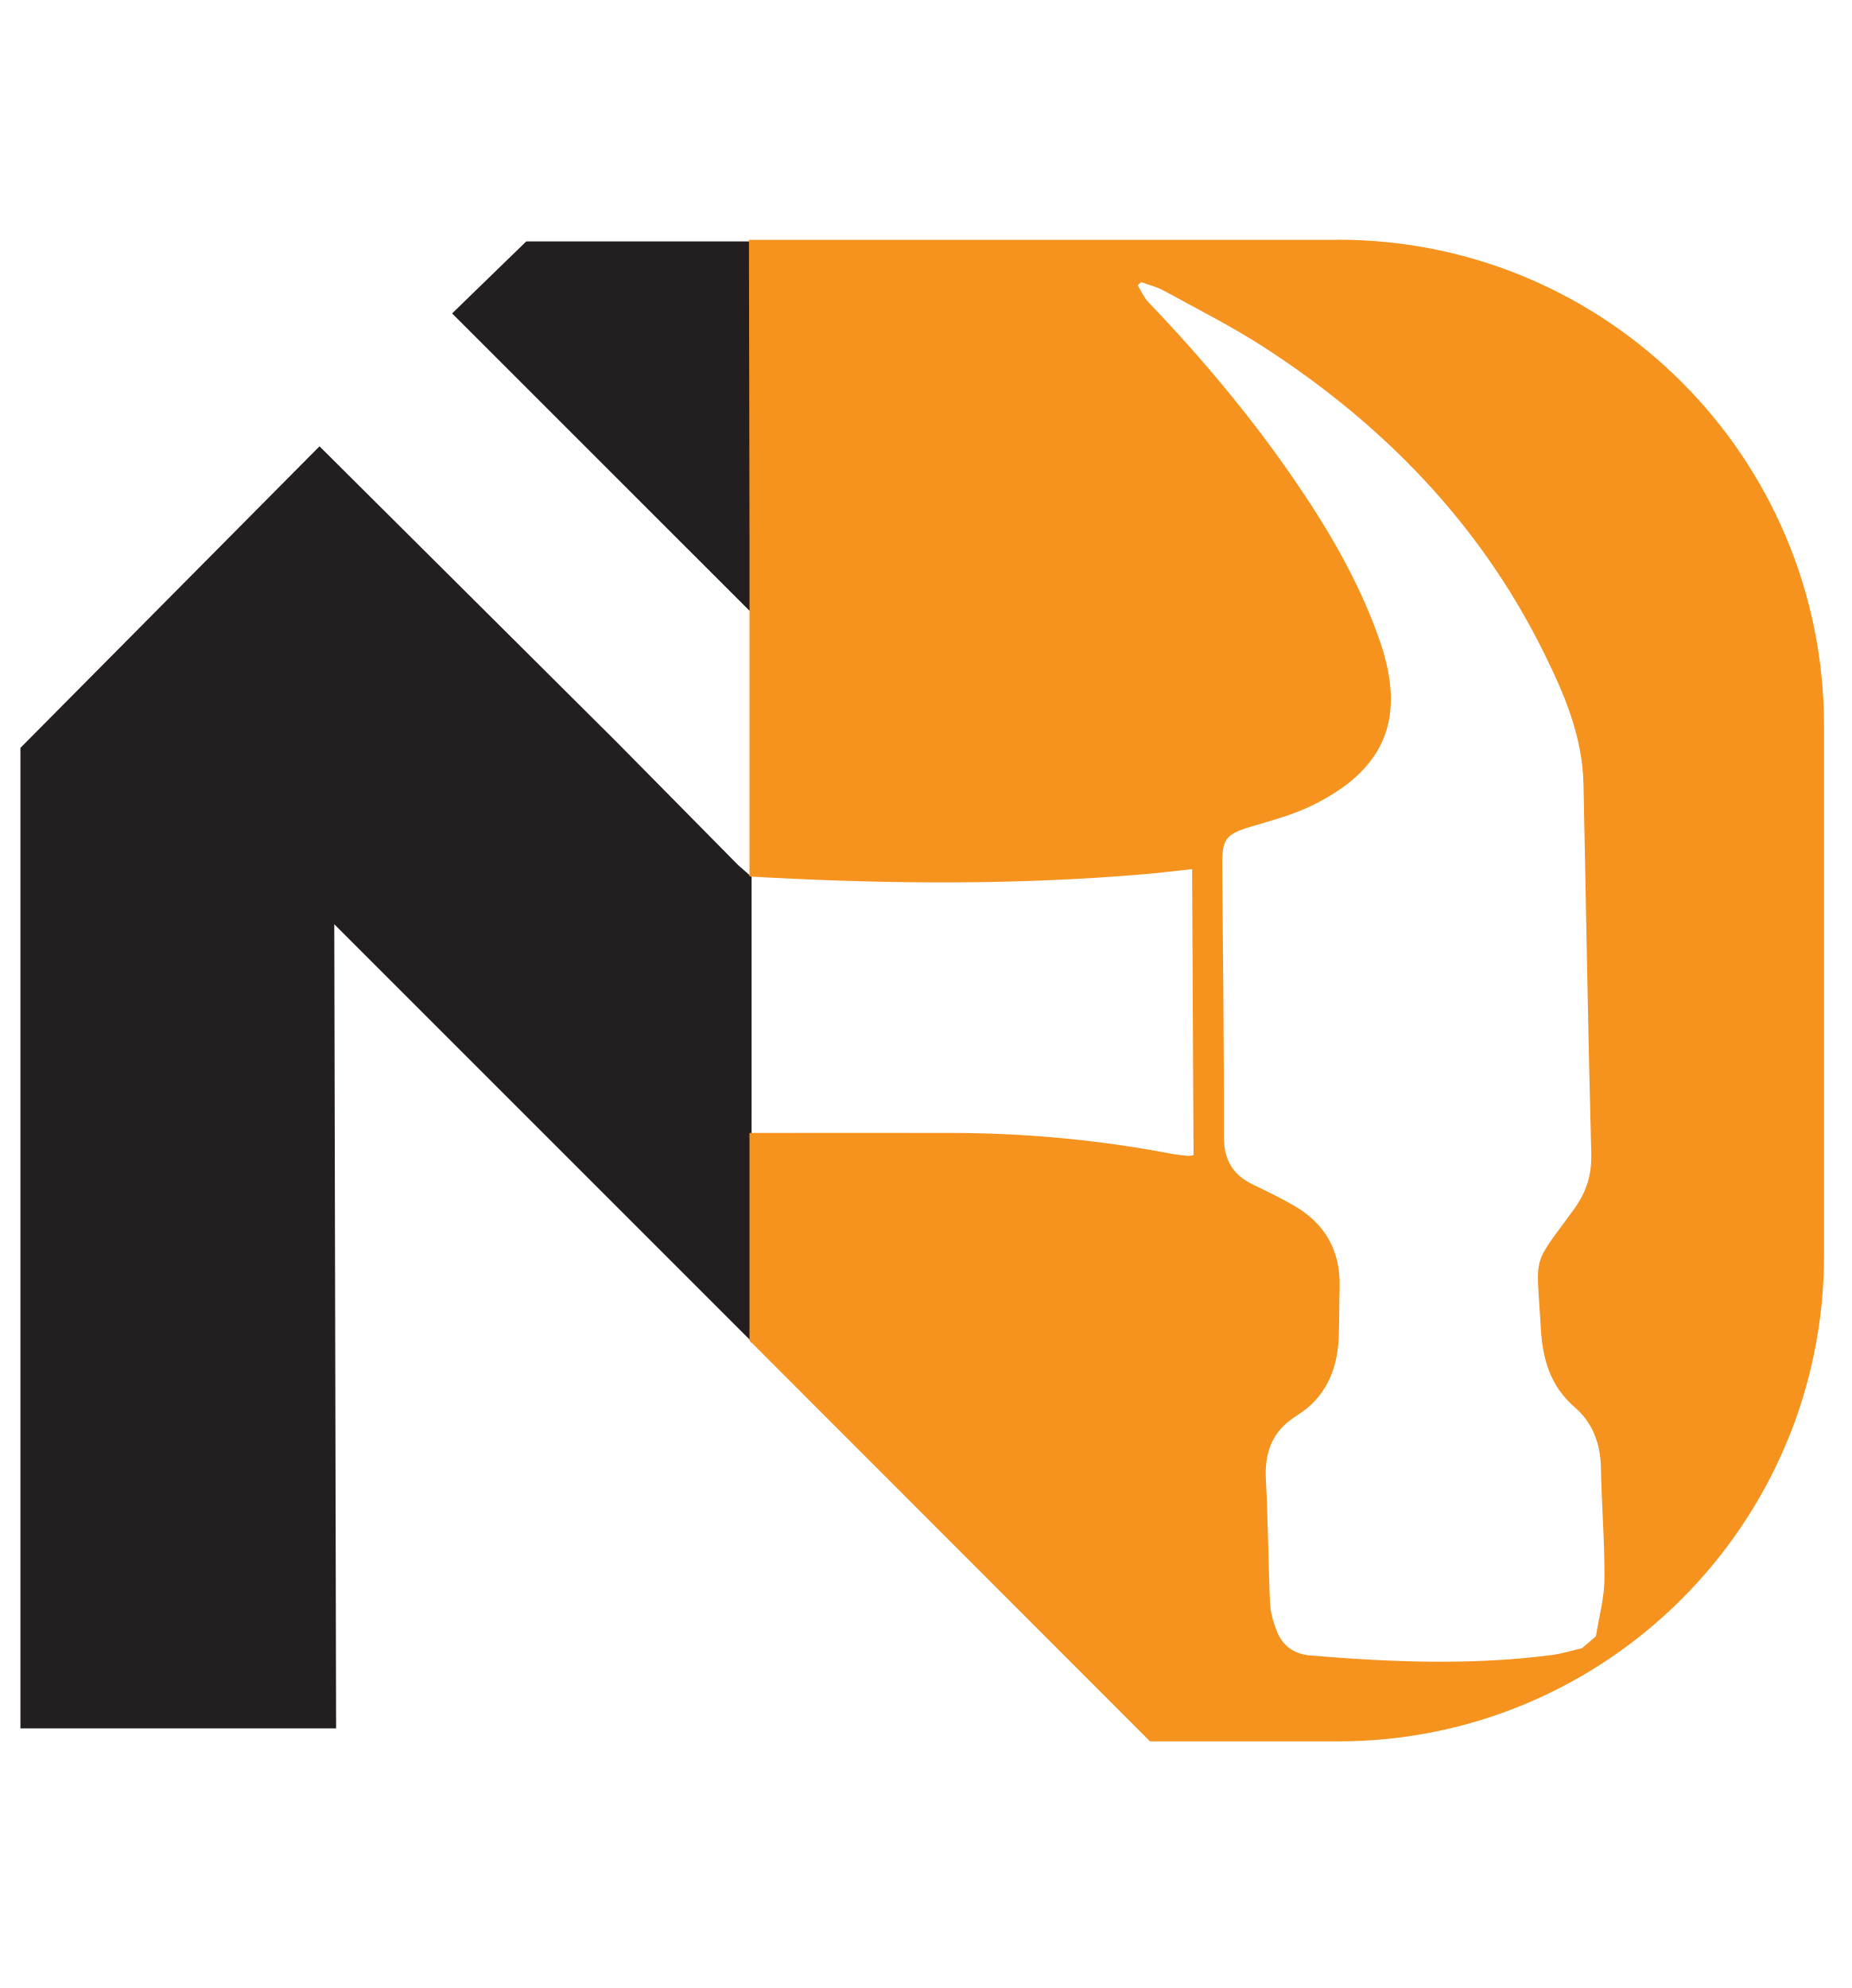
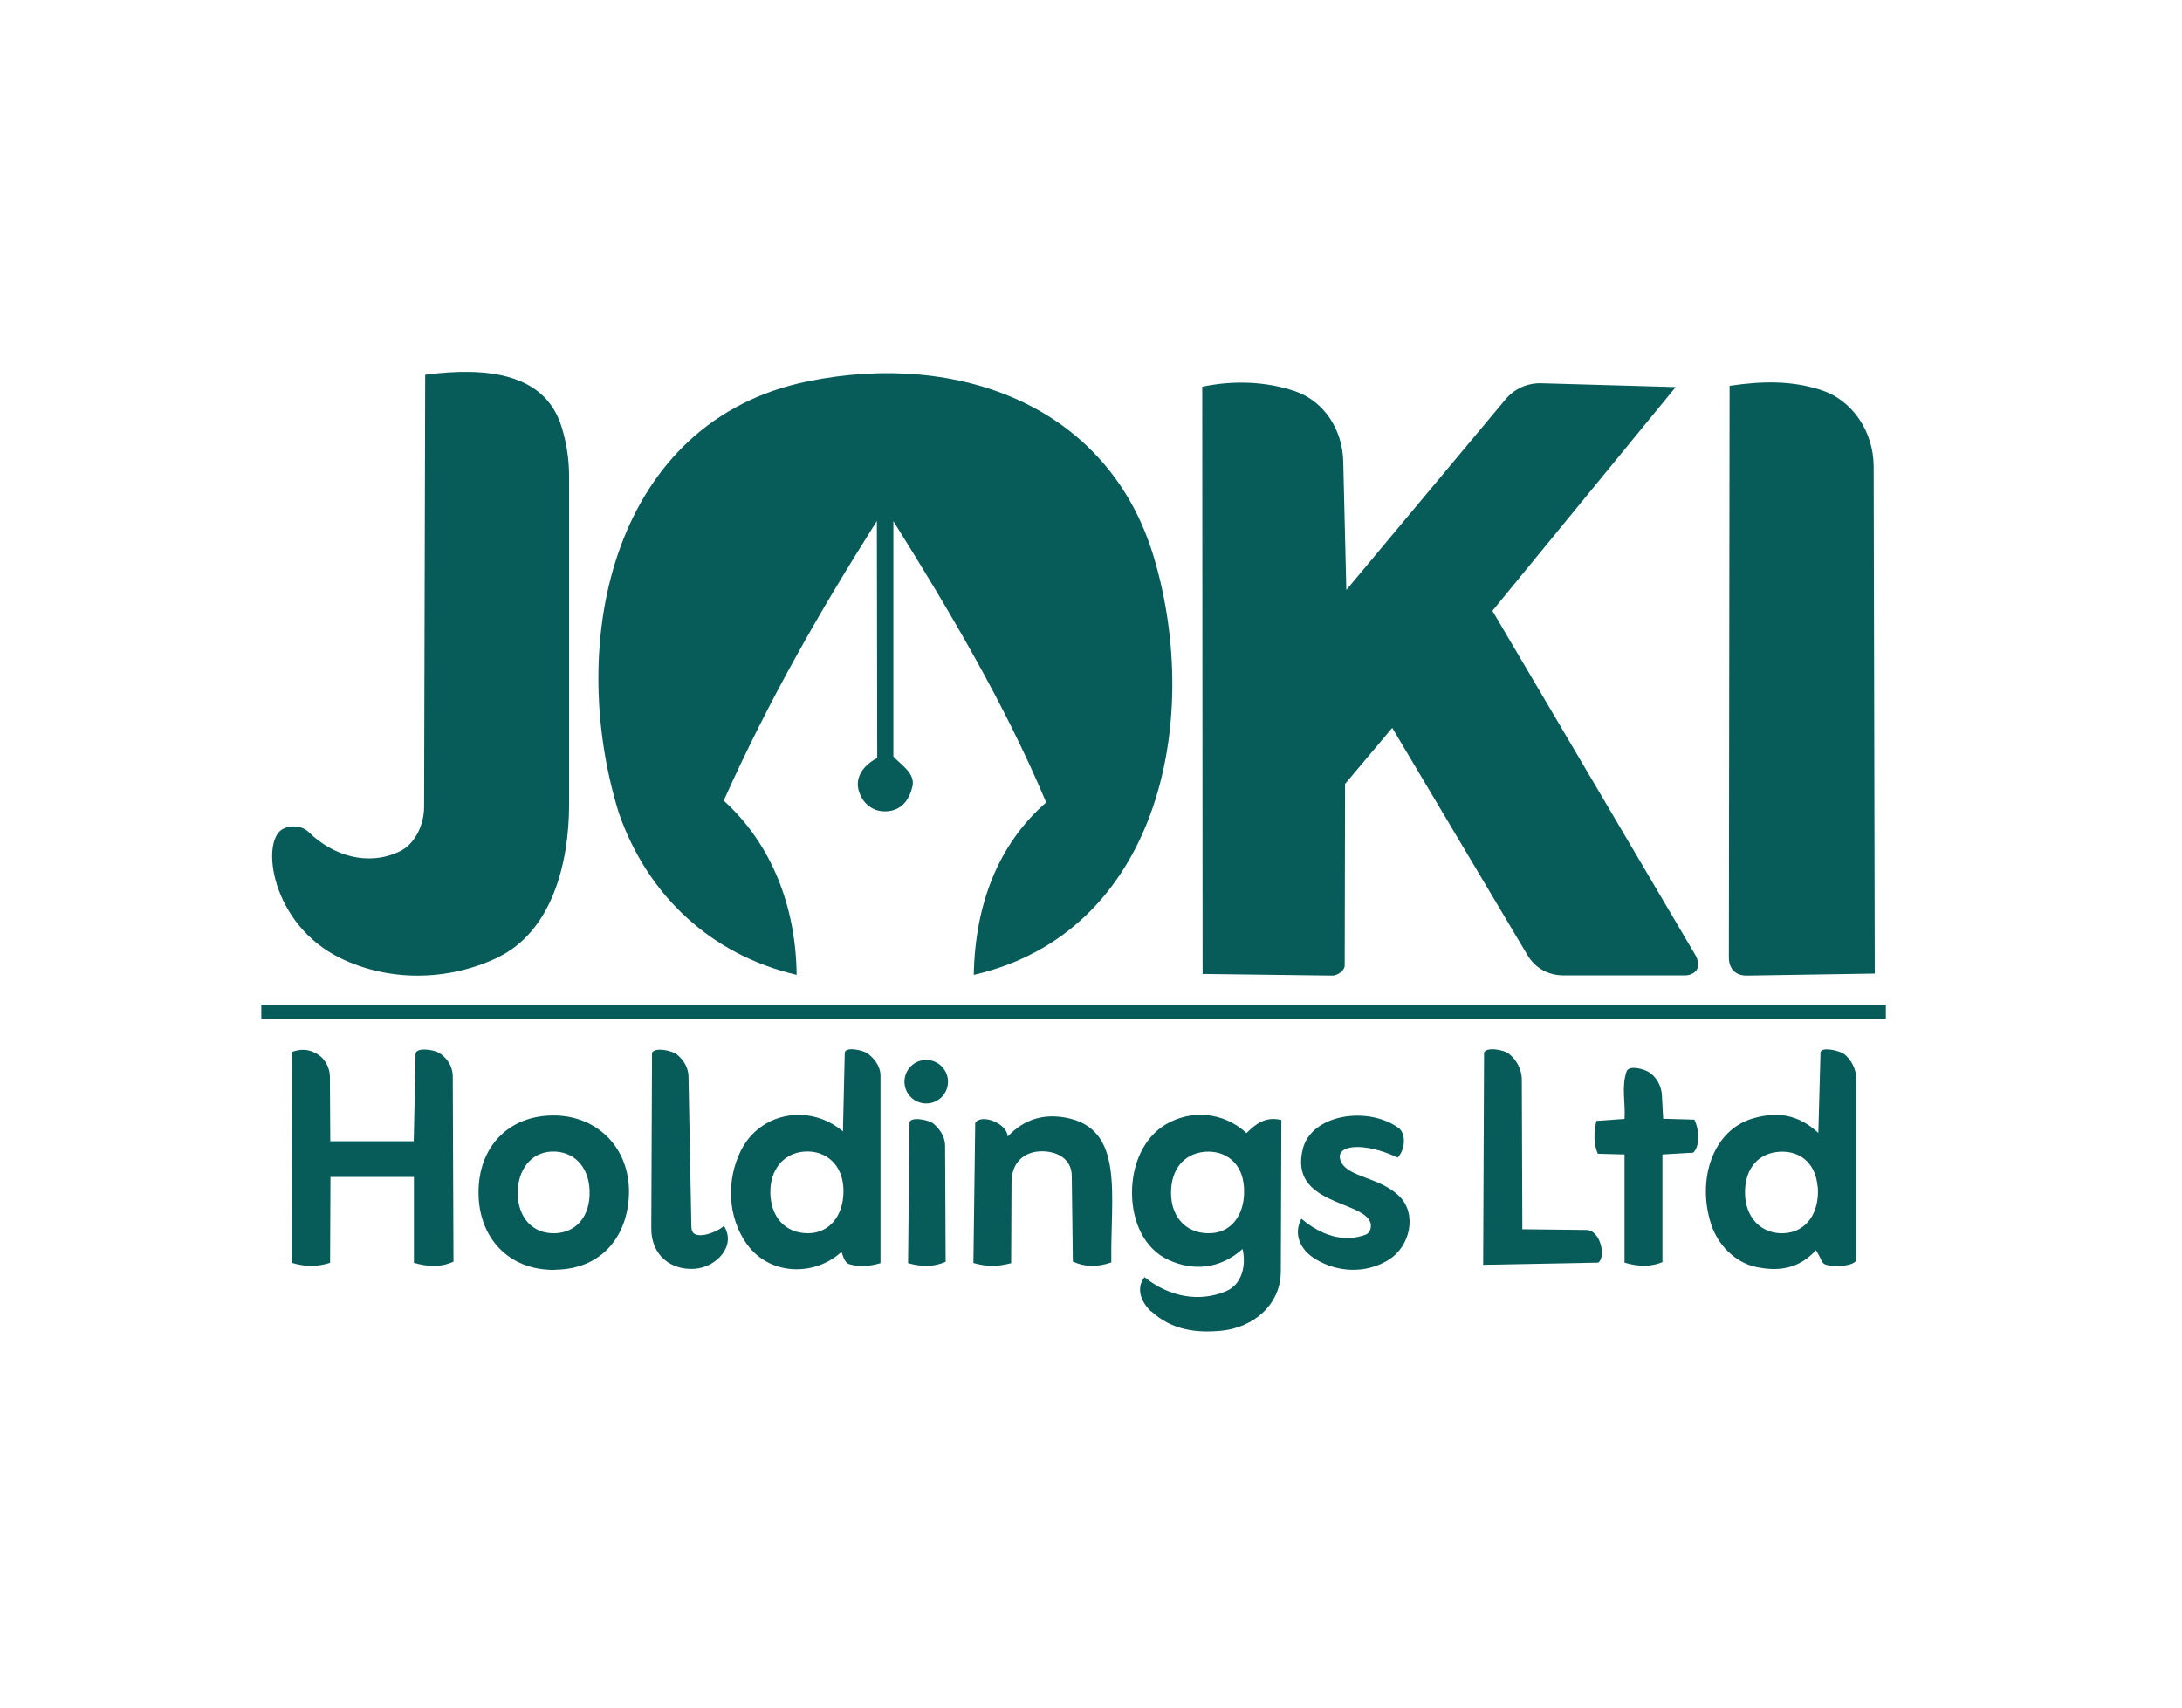
- <svg xmlns="http://www.w3.org/2000/svg" id="Layer_1" version="1.1" viewBox="0 0 271 291">
+ <svg xmlns="http://www.w3.org/2000/svg" id="Layer_1" version="1.1" viewBox="0 0 120.24 94.08">
  <defs>
    <style>
      .st0 {
-         fill: #f6921e;
-       }
- 
-       .st1 {
-         fill: #231f20;
+         fill: #075b59;
      }
    </style>
  </defs>
-   <polygon class="st1" points="2.99 253 2.99 109.47 46.77 65.33 90.2 108.55 108.06 126.64 110.02 128.36 110.02 159.09 110.01 179.86 110.01 196.61 109.79 196.15 48.93 135.29 49.2 253 2.99 253" />
-   <polygon class="st1" points="112.39 92.08 66.18 45.88 77.03 35.34 112.39 35.34 112.39 92.08" />
-   <path class="st0" d="M195.85,35.11h-86.22l.08,43.69v49.49c.92.05,1.84.12,2.76.16,18.31.97,36.64,1.08,54.94-.48,2.26-.19,4.52-.48,7.09-.75.07,14.05.14,27.96.21,41.87-.42.06-.61.13-.79.11-.88-.1-1.77-.18-2.64-.35-10.44-1.98-21-2.98-31.59-3.01-9.99-.03-19.99,0-29.98,0v30.38l58.63,58.68h27.52c39.29,0,71.14-31.85,71.14-71.14v-77.53c0-39.29-31.85-71.14-71.14-71.14h-.01ZM233.6,239.53c-.67.58-1.35,1.15-2.03,1.73-1.47.34-2.93.81-4.42,1-11.77,1.53-23.54,1.05-35.32.07-2.37-.2-4.09-1.38-4.94-3.59-.49-1.28-.92-2.67-.98-4.02-.27-6.02-.28-12.05-.61-18.06-.22-4.09.9-7.19,4.56-9.47,4.12-2.56,5.93-6.64,6.1-11.44.09-2.47.07-4.95.13-7.42.12-5.32-2.17-9.28-6.76-11.9-1.92-1.1-3.92-2.07-5.92-3.03-3.01-1.45-4.28-3.7-4.27-7.12.04-13.19-.12-26.38-.23-39.58-.03-3.93.5-4.59,4.32-5.73,3.03-.9,6.13-1.73,8.94-3.12,10.74-5.29,13.7-12.88,9.76-24.18-3-8.58-7.55-16.31-12.68-23.75-6.32-9.16-13.45-17.65-21.14-25.68-.66-.69-1.06-1.64-1.57-2.47l.51-.48c1.1.41,2.27.69,3.29,1.25,4.94,2.71,10,5.25,14.72,8.31,17.41,11.28,31.49,25.72,40.8,44.43,3.05,6.13,5.79,12.45,5.93,19.5.38,18.01.66,36.02,1.14,54.02.08,3.15-.68,5.66-2.54,8.22-6.3,8.67-5.47,6.16-4.84,17.47.25,4.44,1.38,8.42,4.96,11.5,2.6,2.25,3.76,5.29,3.83,8.8.1,5.45.56,10.9.52,16.35-.02,2.79-.81,5.58-1.25,8.37v.02Z" />
+   <g>
+     <path class="st0" d="M49.23,28.71v12.98c.43.47,1.22.93,1.05,1.65s-.58,1.33-1.44,1.37c-.69.04-1.32-.39-1.53-1.18-.18-.7.25-1.35,1.03-1.76l-.02-13.06c-3.2,5.06-5.99,9.95-8.44,15.41,2.68,2.43,3.98,5.9,4.02,9.6-4.69-1.09-8.21-4.35-9.8-8.92-2.98-9.64-.22-21.63,10.43-23.79,8.34-1.69,16.6,1.38,19.07,9.75,2.7,9.15.12,20.66-9.94,22.96.07-3.85,1.33-7.18,3.99-9.5-2.28-5.42-5.35-10.6-8.42-15.5h0Z" />
+     <path class="st0" d="M93.45,52.68c.14.24.13.51.09.68-.05.19-.35.39-.68.39h-6.69c-.86,0-1.57-.4-2-1.12l-7.45-12.52-2.6,3.09-.02,10.01c0,.28-.41.55-.67.55l-7.16-.09-.02-32.36c1.67-.35,3.45-.31,5.09.24s2.64,2.15,2.68,3.87l.17,7.09,8.77-10.5c.49-.59,1.22-.92,2.01-.89l7.37.21-10.1,12.33,11.22,19.03h-.01Z" />
+     <path class="st0" d="M27.44,52.76c-2.78,1.33-6.04,1.33-8.68.04-3.82-1.86-4.43-6.46-3.17-7.12.42-.22,1.04-.2,1.44.19,1.31,1.28,3.23,1.88,4.97,1.06.86-.4,1.37-1.46,1.37-2.47l.06-23.81c3.38-.44,6.6-.11,7.52,2.88.27.88.41,1.77.41,2.73v18.07c0,3.27-.96,7-3.93,8.43h.01Z" />
+     <path class="st0" d="M103.31,53.65l-7.07.11c-.59,0-.97-.36-.97-1l.04-31.5c1.82-.27,3.47-.3,5.12.26s2.82,2.27,2.82,4.2l.06,27.92h0Z" />
+   </g>
+   <rect class="st0" x="14.4" y="55.38" width="89.52" height=".78" />
+   <g>
+     <path class="st0" d="M63.44,72.28c-.56-.52-.86-1.29-.37-1.9,1.35,1.09,3.02,1.4,4.5.77.89-.38,1.11-1.46.9-2.32-1.25,1.12-2.74,1.22-4.08.6s-2-2.09-2.01-3.68.65-3.08,1.88-3.8c1.4-.81,3.15-.68,4.43.49.55-.55,1.07-.92,1.92-.72l-.03,8.34c0,1.85-1.53,3.1-3.26,3.27-1.4.14-2.76-.04-3.87-1.06h-.01ZM68.55,65.43c-.08-1.36-1.04-2.04-2.14-1.96-1.22.1-1.89,1.03-1.88,2.29.01,1.4.94,2.31,2.3,2.19,1.12-.1,1.81-1.14,1.72-2.52Z" />
+     <path class="st0" d="M24.98,69.53c-.73.33-1.44.27-2.17.06v-4.73h-4.6l-.02,4.73c-.69.22-1.36.23-2.11,0l.02-11.63c.58-.2,1.04-.12,1.48.19.29.2.6.65.6,1.18l.02,3.56h4.6l.1-4.8c0-.4.99-.25,1.28-.08.38.23.77.68.77,1.32l.04,10.2h-.01Z" />
+     <path class="st0" d="M100.06,68.9c-.9,1-2.04,1.21-3.37.9-1.02-.24-2.01-1.12-2.41-2.37-.78-2.47.12-5.16,2.32-5.8,1.32-.38,2.47-.24,3.6.8l.12-4.42c0-.35,1.03-.13,1.31.08.34.27.67.78.67,1.43v9.87c0,.41-1.51.49-1.82.23-.12-.11-.16-.34-.41-.72h0ZM100.16,65.39c-.12-1.44-1.15-2.06-2.29-1.9s-1.73,1.08-1.71,2.27c.02,1.36.91,2.25,2.13,2.2s1.99-1.09,1.88-2.57h0Z" />
+     <path class="st0" d="M46.38,68.98c-1.51,1.39-4,1.31-5.24-.44-1.05-1.49-1.12-3.52-.31-5.14,1.06-2.12,3.8-2.6,5.62-1.05l.1-4.32c0-.38,1.04-.17,1.3.05.29.24.67.63.67,1.21v10.32c-.63.18-1.18.22-1.74.05-.22-.07-.33-.44-.41-.68h.01ZM46.48,65.63c0-1.44-.97-2.25-2.15-2.17s-1.91,1.04-1.88,2.29c.03,1.32.82,2.21,2.07,2.21,1.16,0,1.96-.93,1.96-2.33Z" />
+     <path class="st0" d="M30.6,69.98c-2.61.04-4.21-1.81-4.23-4.21-.03-2.53,1.62-4.3,4.13-4.3s4.32,1.92,4.15,4.54c-.15,2.24-1.58,3.93-4.04,3.96h-.01ZM32.49,65.63c-.04-1.41-.94-2.22-2.1-2.17s-1.87,1.05-1.86,2.29c.01,1.35.82,2.26,2.08,2.21,1.14-.05,1.92-.92,1.88-2.33Z" />
+     <path class="st0" d="M55.74,65.17l-.02,4.44c-.72.18-1.28.22-2.08-.01l.1-7.72c.32-.52,1.75,0,1.79.75.95-1,2.02-1.25,3.19-1.04,3.28.6,2.46,4.26,2.52,7.98-.78.26-1.45.26-2.12-.05l-.06-4.71c0-1.02-.93-1.41-1.78-1.36s-1.54.6-1.54,1.72Z" />
+     <path class="st0" d="M76.52,69.43c-1.32.8-2.86.67-4.04-.05-.78-.47-1.24-1.32-.77-2.22,1.1.92,2.32,1.33,3.54.88.29-.11.33-.48.27-.66-.41-1.24-4.49-.98-3.73-4.06.47-1.91,3.56-2.39,5.27-1.17.42.3.4,1.17-.04,1.64-1.88-.88-3.47-.71-3.15.16.35.95,2.14.88,3.25,1.98.97.96.61,2.76-.61,3.5h.01Z" />
+     <path class="st0" d="M87.42,67.78c.77,0,1.1,1.49.65,1.8l-6.34.12.05-11.69c.12-.34,1.11-.16,1.37.06.37.3.71.79.71,1.45l.03,8.22,3.54.04h-.01Z" />
+     <path class="st0" d="M91.64,69.54c-.67.29-1.38.26-2.12.04v-5.96l-1.47-.04c-.25-.56-.22-1.16-.08-1.81l1.55-.11c.06-.88-.18-1.74.11-2.61.13-.37.9-.15,1.18,0,.4.22.74.72.77,1.3l.07,1.3,1.72.05c.24.48.35,1.4-.06,1.82l-1.7.1v5.91h.03Z" />
+     <path class="st0" d="M38.11,67.68c.02.77,1.46.22,1.78-.13.71,1.12-.43,2.29-1.61,2.37-1.31.09-2.4-.74-2.39-2.24l.04-9.65c.11-.34,1.09-.15,1.36.07.29.23.63.63.65,1.21l.16,8.38h0Z" />
+     <path class="st0" d="M52.1,69.54c-.67.28-1.27.28-2.06.07l.08-7.75c.05-.35,1.08-.15,1.33.07.28.25.62.63.63,1.2l.03,6.41h-.01Z" />
+     <circle class="st0" cx="51.04" cy="59.61" r="1.2" />
+   </g>
</svg>
